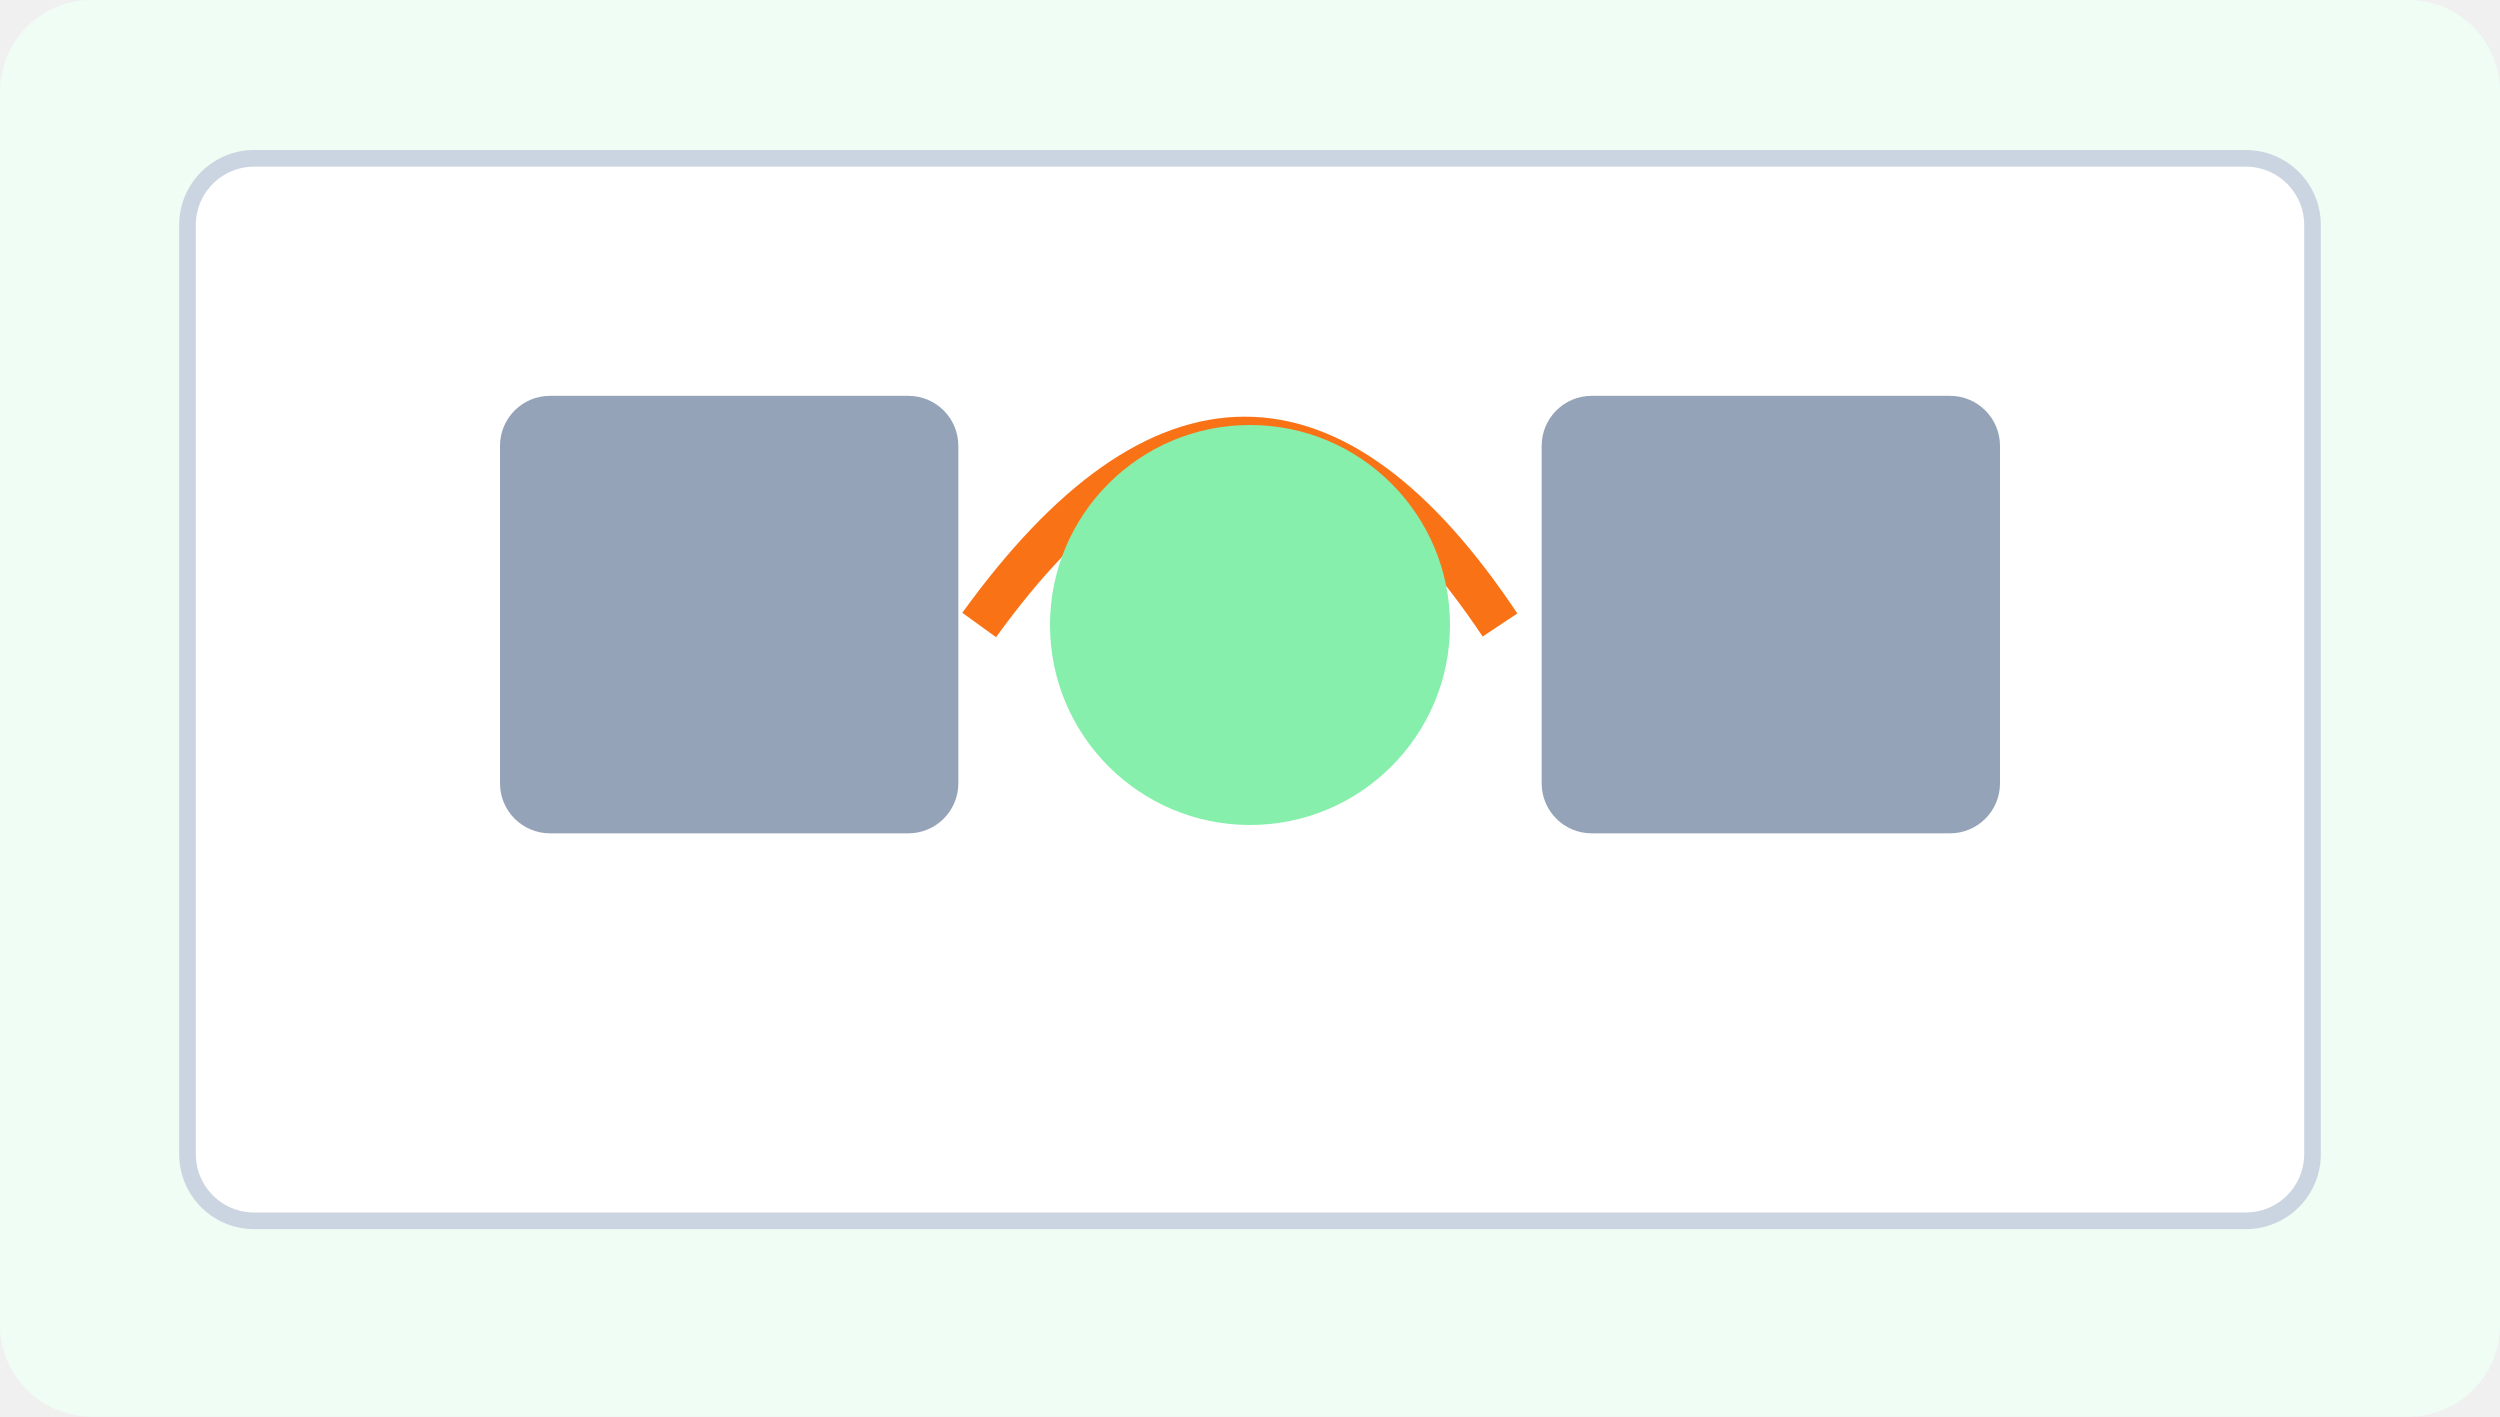
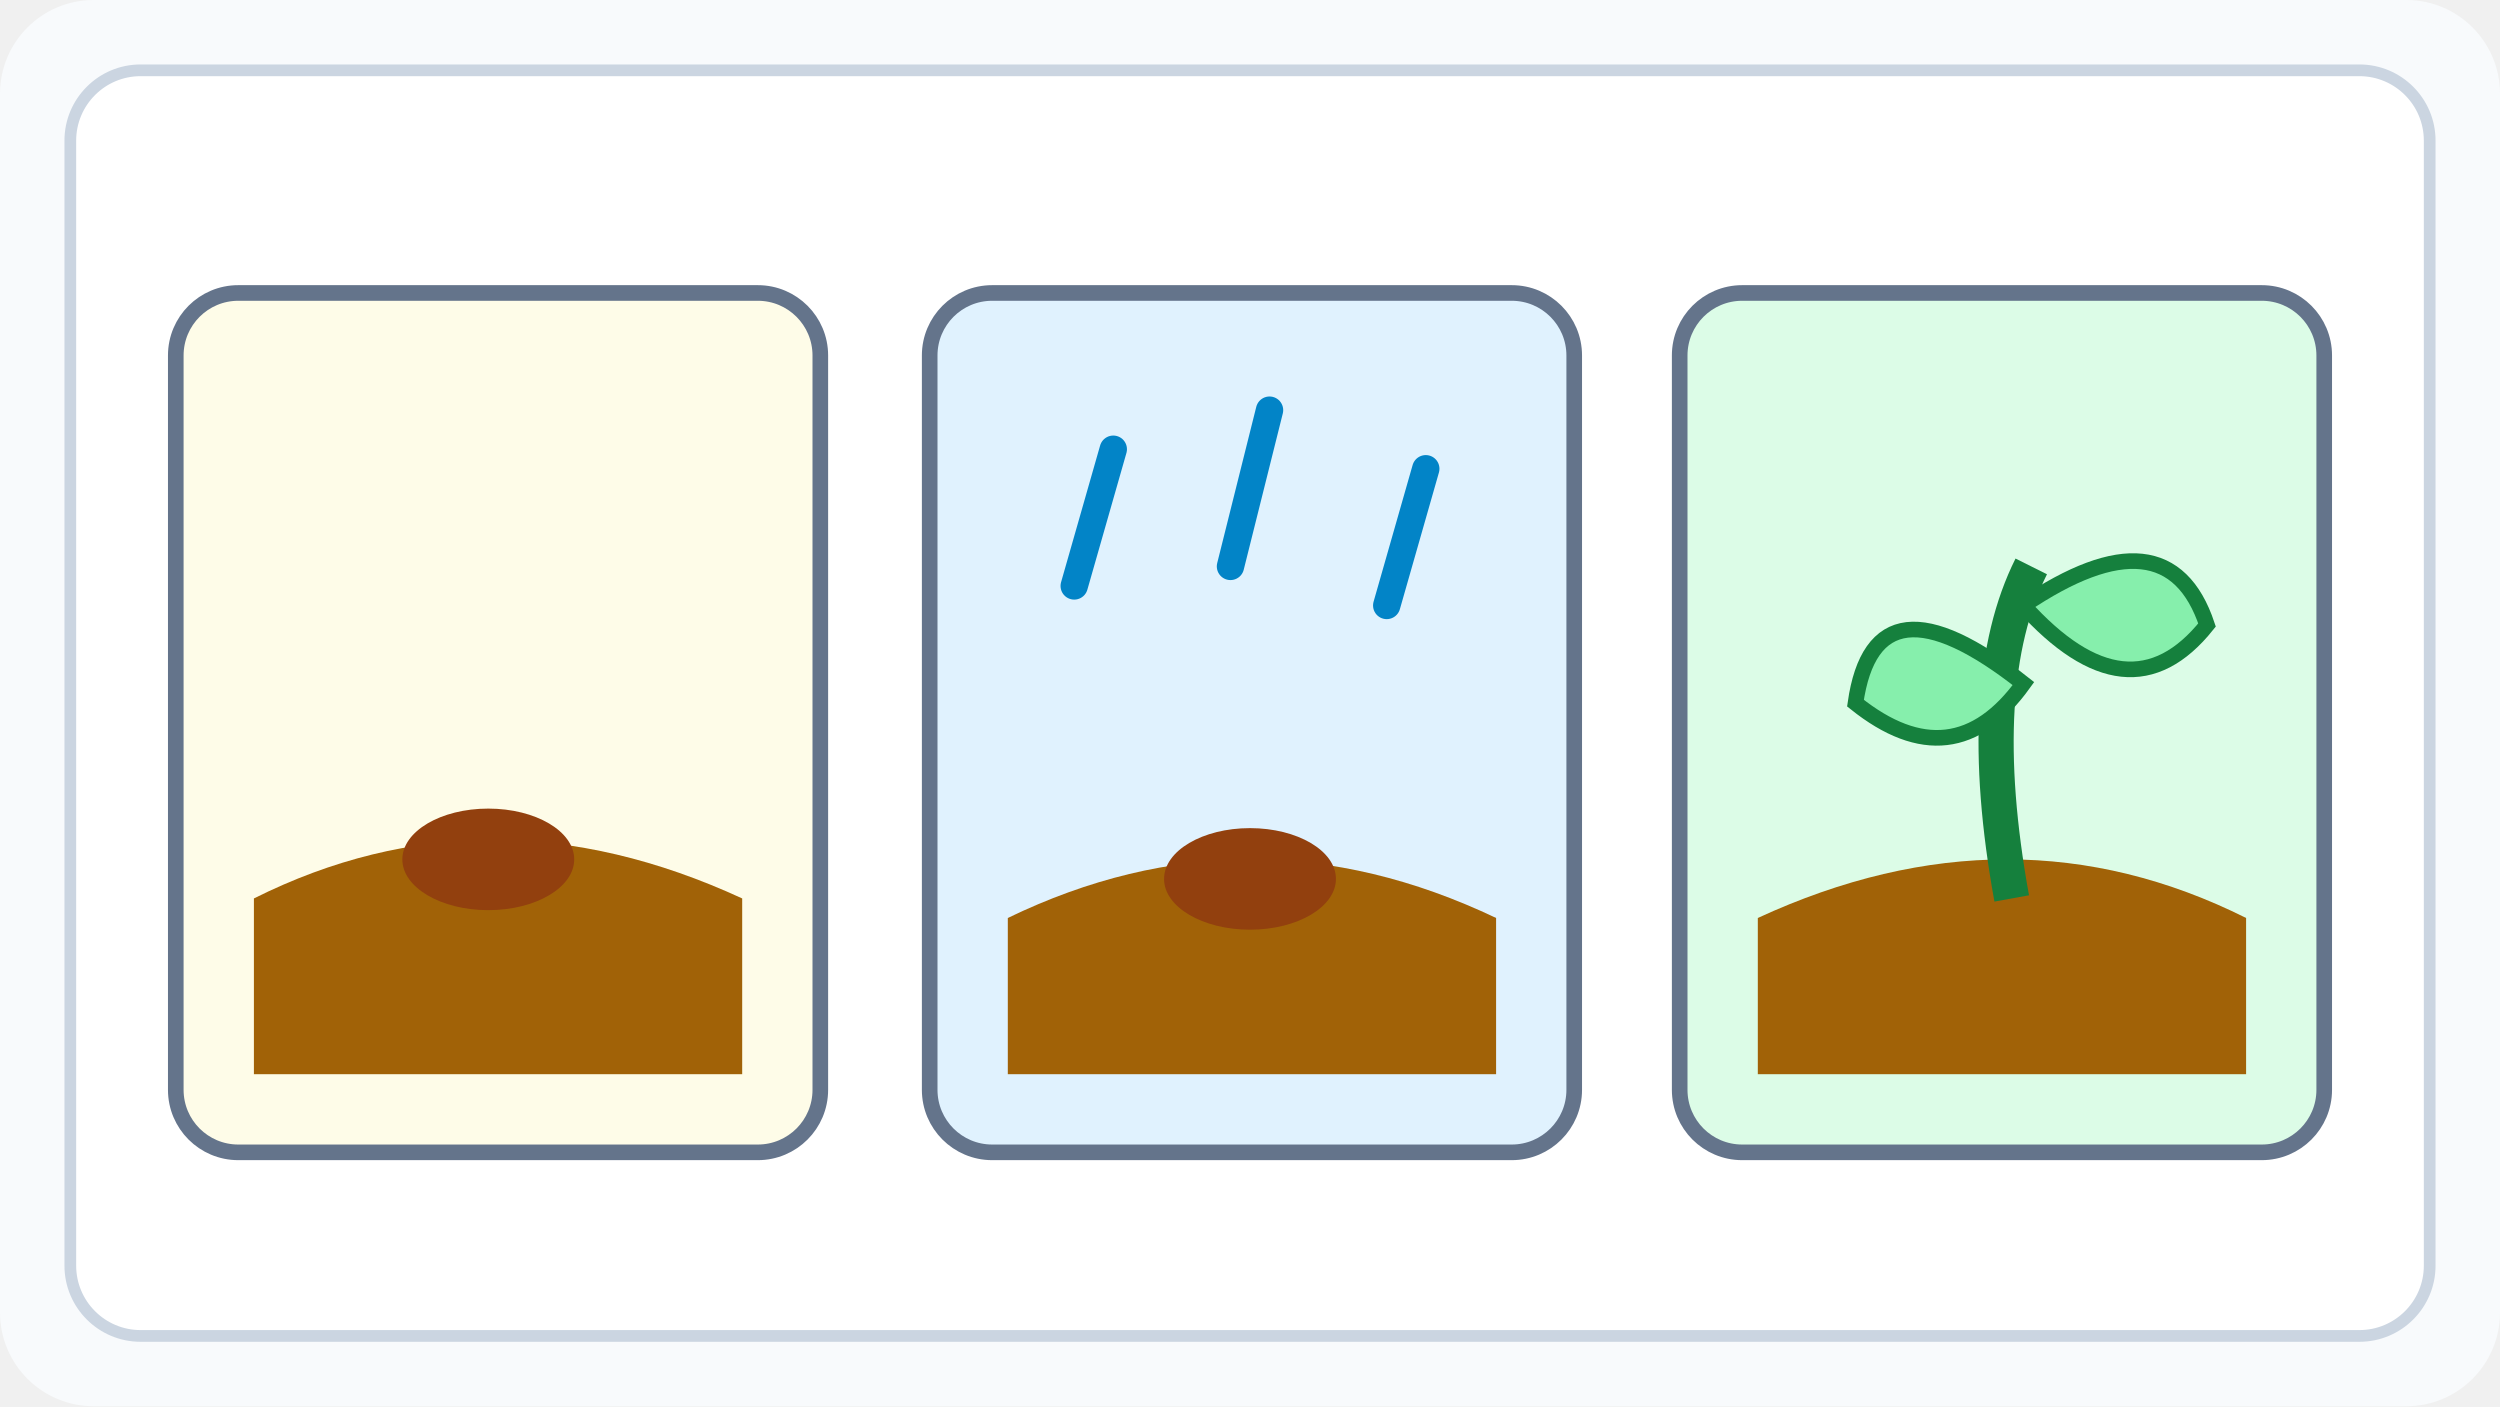
- <svg xmlns="http://www.w3.org/2000/svg" viewBox="0 0 600 340" width="600" height="340" role="img" aria-label="Stimulus Seni Rupa Bab 3 gambar 1">
-   <rect width="600" height="340" rx="22" fill="#f0fdf4" />
-   <rect x="45" y="38" width="510" height="255" rx="16" fill="#fff" stroke="#cbd5e1" stroke-width="4" />
-   <g fill="#94a3b8">
-     <rect x="120" y="95" width="110" height="105" rx="12" />
-     <rect x="370" y="95" width="110" height="105" rx="12" />
+ <svg xmlns="http://www.w3.org/2000/svg" viewBox="0 0 640 360" role="img" aria-labelledby="title desc">
+   <rect width="640" height="360" rx="24" fill="#f8fafc" />
+   <rect x="18" y="18" width="604" height="324" rx="18" fill="#fff" stroke="#cbd5e1" stroke-width="3" />
+   <g stroke="#64748b" stroke-width="4">
+     <rect x="45" y="75" width="165" height="220" rx="16" fill="#fefce8" />
+     <rect x="238" y="75" width="165" height="220" rx="16" fill="#e0f2fe" />
+     <rect x="430" y="75" width="165" height="220" rx="16" fill="#dcfce7" />
  </g>
-   <path d="M235 150 Q300 60 360 150" fill="none" stroke="#f97316" stroke-width="10" />
-   <circle cx="300" cy="150" r="48" fill="#86efac" />
+   <path d="M65 230 Q125 200 190 230 L190 275 L65 275Z" fill="#a16207" />
+   <ellipse cx="125" cy="220" rx="22" ry="13" fill="#92400e" />
+   <path d="M258 235 Q320 205 383 235 L383 275 L258 275Z" fill="#a16207" />
+   <ellipse cx="320" cy="225" rx="22" ry="13" fill="#92400e" />
+   <g stroke="#0284c7" stroke-width="7" stroke-linecap="round">
+     <path d="M285 115 L275 150" />
+     <path d="M325 105 L315 145" />
+     <path d="M365 120 L355 155" />
+   </g>
+   <path d="M450 235 Q515 205 575 235 L575 275 L450 275Z" fill="#a16207" />
+   <path d="M515 230 Q505 175 520 145" fill="none" stroke="#15803d" stroke-width="9" />
+   <path d="M518 175 Q480 145 475 180 Q500 200 518 175Z" fill="#86efac" stroke="#15803d" stroke-width="4" />
+   <path d="M518 155 Q555 130 565 160 Q545 185 518 155Z" fill="#86efac" stroke="#15803d" stroke-width="4" />
</svg>
